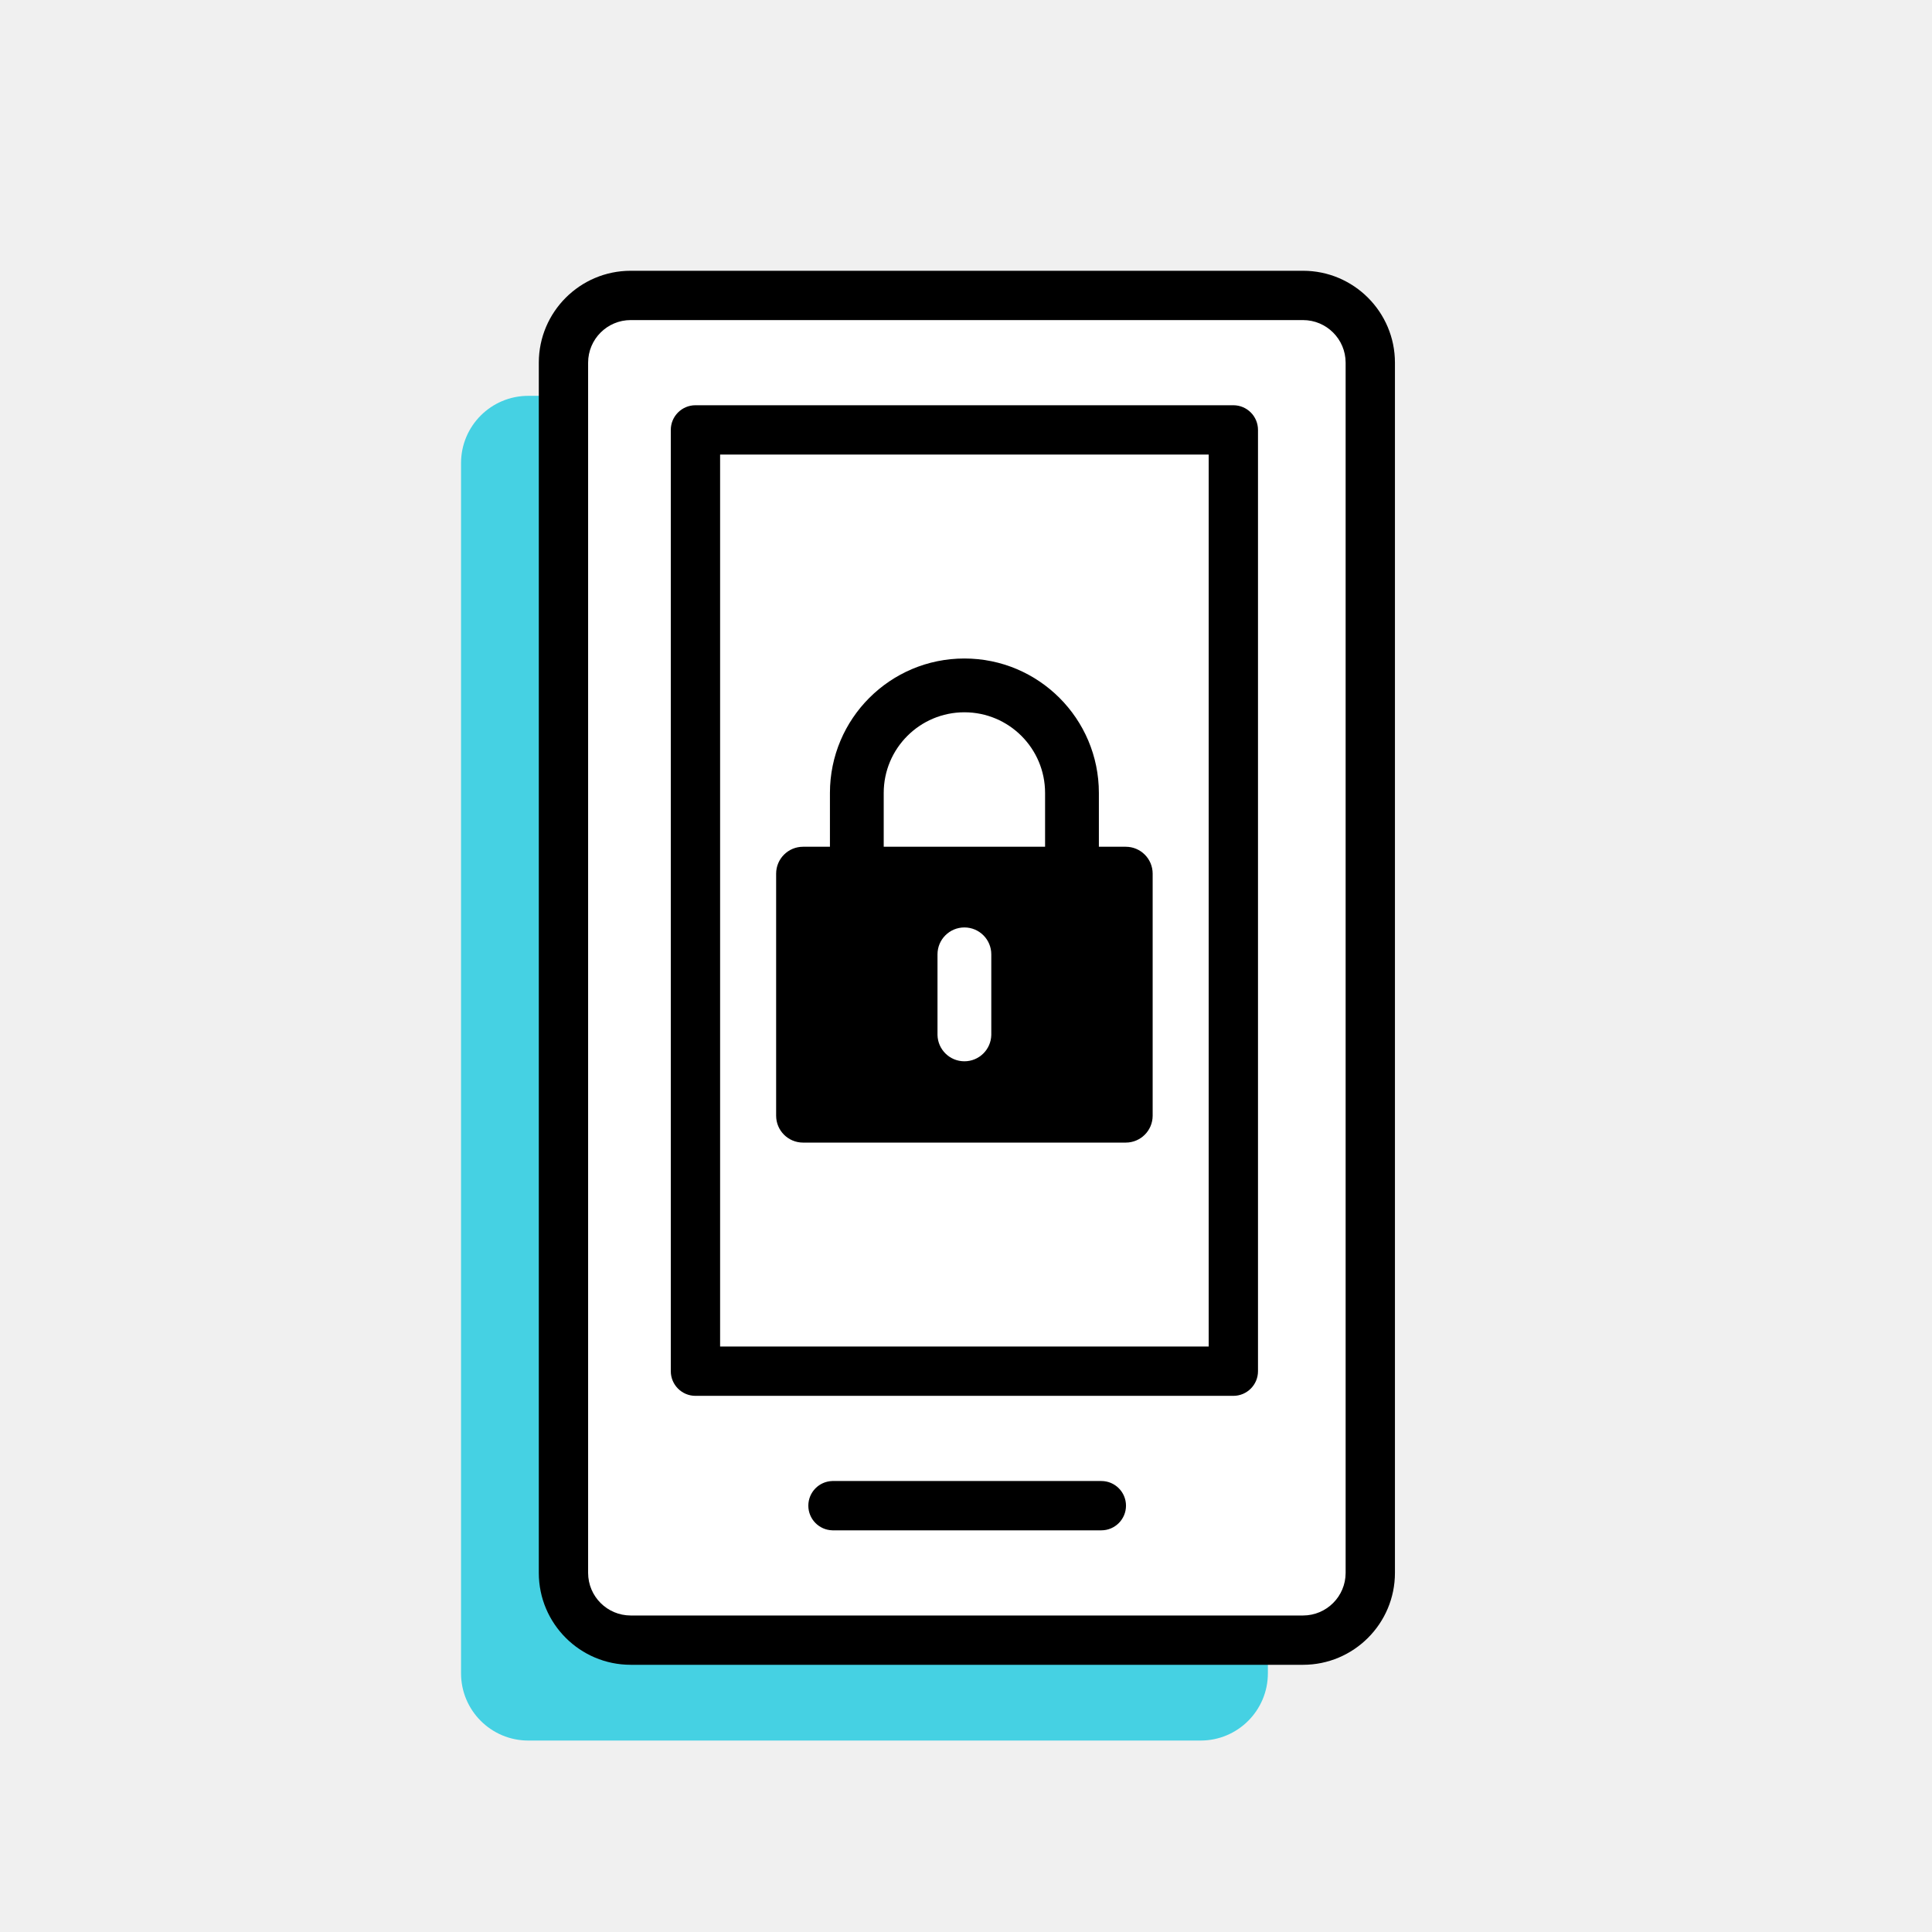
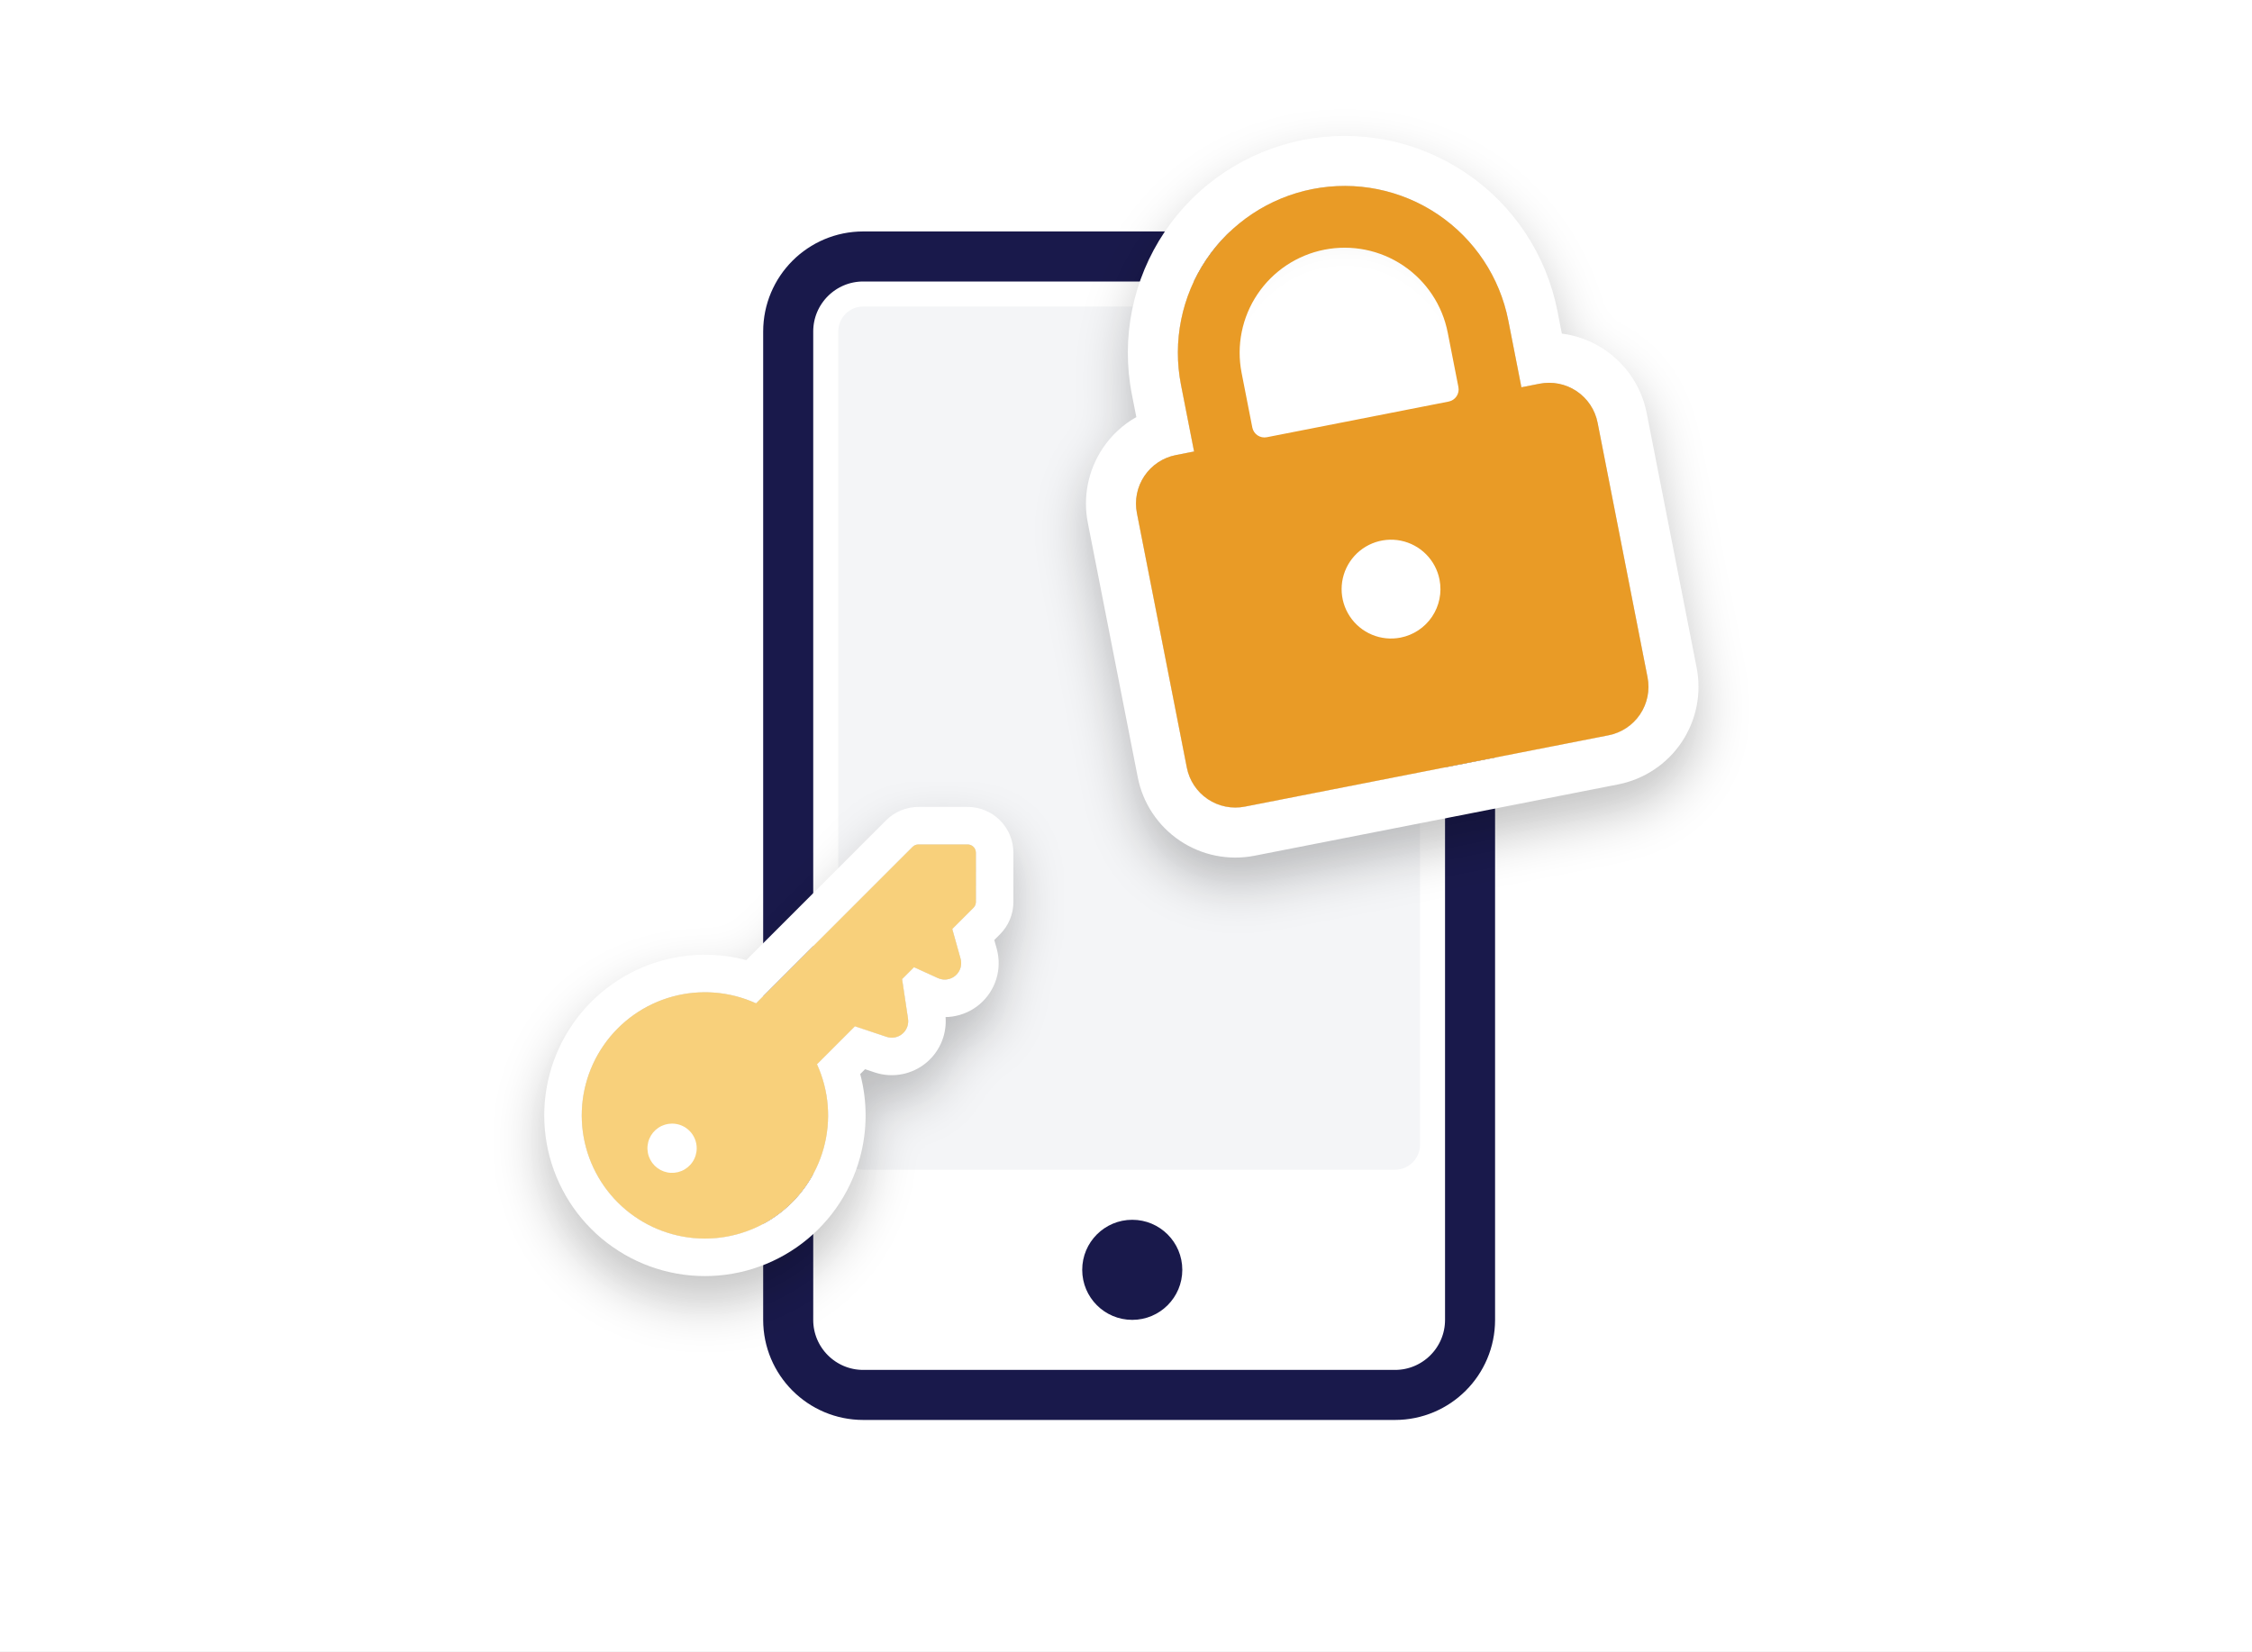
- <svg xmlns="http://www.w3.org/2000/svg" class="icon" viewBox="0 0 264 264">
-   <g fill="none" fill-rule="evenodd">
-     <path fill="#45D1E3" d="M164.063 54.089H72.188A9.188 9.188 0 0 0 63 63.277v165.374a9.189 9.189 0 0 0 9.188 9.188h91.875a9.189 9.189 0 0 0 9.188-9.188V63.277a9.188 9.188 0 0 0-9.188-9.188" />
-     <path fill="#FFFFFF" d="M178.057 40.369H86.182a9.188 9.188 0 0 0-9.188 9.188V214.93a9.189 9.189 0 0 0 9.188 9.188h91.875a9.189 9.189 0 0 0 9.188-9.188V49.557a9.188 9.188 0 0 0-9.188-9.188" />
-     <path fill="#000000" d="M86.182 43.737a5.825 5.825 0 0 0-5.818 5.82v165.375a5.826 5.826 0 0 0 5.818 5.819h91.875a5.826 5.826 0 0 0 5.818-5.82V49.556a5.825 5.825 0 0 0-5.818-5.818H86.182zm91.875 183.75H86.182c-6.924 0-12.556-5.632-12.556-12.555V49.556C73.626 42.633 79.258 37 86.182 37h91.875c6.924 0 12.556 5.634 12.556 12.557v165.375c0 6.923-5.632 12.556-12.556 12.556z" />
-     <path fill="#000000" d="M142.806 115.706h-22.05v-7.35c0-6.089 4.937-11.025 11.026-11.025 6.088 0 11.024 4.936 11.024 11.025v7.35zm11.025 0h-3.674v-7.35c0-10.149-8.228-18.375-18.375-18.375-10.15 0-18.375 8.226-18.375 18.375v7.35h-3.675a3.676 3.676 0 0 0-3.676 3.675v33.075a3.676 3.676 0 0 0 3.676 3.675h44.099a3.675 3.675 0 0 0 3.675-3.675v-33.075a3.675 3.675 0 0 0-3.675-3.675z" />
-     <path fill="#FFFFFF" d="M135.456 141.431a3.676 3.676 0 0 1-7.35 0v-11.025a3.675 3.675 0 1 1 7.35 0v11.025z" />
-     <path fill="#000000" d="M98.4 184h66.763V62.112H98.4V184zm70.131 6.737h-73.5a3.369 3.369 0 0 1-3.369-3.368V58.744a3.37 3.37 0 0 1 3.369-3.369h73.5a3.369 3.369 0 0 1 3.369 3.369v128.625a3.368 3.368 0 0 1-3.369 3.368zM150.493 209.113h-36.75a3.37 3.37 0 0 1 0-6.738h36.75a3.369 3.369 0 0 1 0 6.738" />
+ <svg xmlns="http://www.w3.org/2000/svg" viewBox="0 0 360 264" fill="none">
+   <rect width="360" height="264" fill="white" />
+   <rect x="134" y="49" width="93" height="138" rx="4" fill="#F4F5F7" />
+   <rect x="126" y="41" width="109" height="182" rx="12" fill="white" stroke="#19194B" stroke-width="8" />
+   <rect x="173" y="195" width="16" height="16" rx="8" fill="#19194B" />
+   <rect x="134" y="49" width="93" height="138" rx="4" fill="#F4F5F7" />
+   <g filter="url(#filter0_d)">
+     <path d="M246.116 61.343L243.209 61.914L241.118 51.254C239.757 44.315 235.695 38.201 229.826 34.257C223.957 30.313 216.762 28.862 209.823 30.223C202.884 31.584 196.77 35.646 192.826 41.515C188.881 47.384 187.43 54.58 188.791 61.519L190.882 72.178L187.975 72.748C185.919 73.151 184.108 74.355 182.939 76.094C181.77 77.833 181.34 79.965 181.744 82.021L189.727 122.72C190.13 124.776 191.334 126.587 193.073 127.756C194.812 128.924 196.944 129.354 199 128.951L257.141 117.546C259.197 117.143 261.008 115.94 262.177 114.201C263.346 112.462 263.776 110.33 263.372 108.274L255.389 67.575C254.986 65.519 253.782 63.707 252.043 62.539C250.304 61.37 248.172 60.94 246.116 61.343Z" fill="white" />
  </g>
+   <g filter="url(#filter1_d)">
+     <path fill-rule="evenodd" clip-rule="evenodd" d="M249.677 53.327L248.969 49.715C247.199 40.693 241.919 32.745 234.288 27.617C226.658 22.49 217.304 20.603 208.283 22.373C199.262 24.142 191.313 29.423 186.186 37.053C181.058 44.683 179.171 54.038 180.941 63.059L181.65 66.671C179.525 67.876 177.687 69.566 176.299 71.632C173.947 75.132 173.082 79.423 173.893 83.561L181.877 124.259C182.688 128.398 185.111 132.044 188.611 134.396C192.111 136.748 196.402 137.613 200.54 136.801L258.681 125.397C262.819 124.585 266.465 122.163 268.817 118.663C271.169 115.163 272.034 110.872 271.223 106.734L263.239 66.035C262.428 61.897 260.005 58.251 256.505 55.899C254.44 54.511 252.099 53.641 249.677 53.327ZM246.116 61.343L243.209 61.914L241.118 51.254C239.757 44.315 235.695 38.201 229.826 34.257C223.957 30.313 216.762 28.862 209.823 30.223C202.884 31.584 196.77 35.646 192.826 41.515C188.881 47.384 187.43 54.58 188.791 61.519L190.882 72.178L187.975 72.748C185.919 73.151 184.108 74.355 182.939 76.094C181.77 77.833 181.34 79.965 181.744 82.021L189.727 122.72C190.13 124.776 191.334 126.587 193.073 127.756C194.812 128.924 196.944 129.354 199 128.951L257.141 117.546C259.197 117.143 261.008 115.94 262.177 114.201C263.346 112.462 263.776 110.33 263.372 108.274L255.389 67.575C254.986 65.519 253.782 63.707 252.043 62.539C250.304 61.37 248.172 60.94 246.116 61.343Z" fill="white" />
+   </g>
+   <path d="M246.116 61.343L243.209 61.914L241.118 51.254C239.757 44.315 235.695 38.201 229.826 34.257C223.957 30.313 216.762 28.862 209.823 30.223C202.884 31.584 196.77 35.646 192.826 41.515C188.881 47.384 187.43 54.58 188.791 61.519L190.882 72.178L187.975 72.748C185.919 73.151 184.108 74.355 182.939 76.094C181.77 77.833 181.34 79.965 181.744 82.021L189.727 122.72C190.13 124.776 191.334 126.587 193.073 127.756C194.812 128.924 196.944 129.354 199 128.951L257.141 117.546C259.197 117.143 261.008 115.94 262.177 114.201C263.346 112.462 263.776 110.33 263.372 108.274L255.389 67.575C254.986 65.519 253.782 63.707 252.043 62.539C250.304 61.37 248.172 60.94 246.116 61.343ZM223.889 101.93C222.355 102.231 220.767 102.07 219.325 101.469C217.883 100.867 216.652 99.851 215.788 98.55C214.923 97.248 214.464 95.72 214.468 94.157C214.472 92.595 214.94 91.069 215.811 89.772C216.683 88.475 217.919 87.466 219.364 86.872C220.809 86.278 222.398 86.125 223.93 86.434C225.461 86.743 226.867 87.499 227.969 88.607C229.071 89.715 229.819 91.124 230.12 92.658C230.523 94.714 230.093 96.846 228.925 98.585C227.756 100.324 225.945 101.527 223.889 101.93ZM233.139 61.876C233.24 62.39 233.132 62.923 232.84 63.358C232.548 63.793 232.095 64.094 231.581 64.195L202.51 69.897C201.996 69.998 201.463 69.89 201.029 69.598C200.594 69.306 200.293 68.853 200.192 68.339L198.482 59.618C197.625 55.249 198.538 50.718 201.022 47.023C203.505 43.328 207.355 40.77 211.724 39.913C216.093 39.056 220.623 39.97 224.318 42.453C228.014 44.937 230.571 48.786 231.428 53.155L233.139 61.876Z" fill="#E99B26" />
+   <g filter="url(#filter2_d)">
+     <path d="M146.812 135H154.687C155.036 135 155.369 135.138 155.616 135.384C155.862 135.631 156 135.964 156 136.312V144.187C156 144.36 155.967 144.531 155.901 144.69C155.835 144.85 155.739 144.994 155.617 145.117L152.223 148.511L153.551 153.259C153.686 153.741 153.681 154.252 153.536 154.731C153.39 155.21 153.111 155.637 152.731 155.963C152.351 156.288 151.885 156.498 151.39 156.568C150.894 156.638 150.389 156.564 149.933 156.357L146.111 154.619L144.206 156.525L145.153 162.867C145.22 163.31 145.173 163.763 145.015 164.182C144.858 164.602 144.595 164.974 144.253 165.263C143.911 165.553 143.501 165.75 143.061 165.836C142.621 165.922 142.167 165.894 141.741 165.754L136.666 164.064L130.597 170.135C132.514 174.333 132.896 179.071 131.674 183.522C130.453 187.972 127.707 191.852 123.916 194.484C120.125 197.116 115.53 198.333 110.933 197.922C106.336 197.51 102.03 195.497 98.766 192.234C95.503 188.97 93.49 184.664 93.078 180.068C92.667 175.471 93.884 170.876 96.516 167.085C99.148 163.294 103.028 160.548 107.479 159.327C111.93 158.106 116.668 158.487 120.866 160.404L145.883 135.386C146.005 135.264 146.15 135.167 146.309 135.1C146.469 135.034 146.64 135 146.812 135Z" fill="white" />
+   </g>
+   <g filter="url(#filter3_d)">
+     <path fill-rule="evenodd" clip-rule="evenodd" d="M146.811 129H154.687C156.627 129 158.487 129.77 159.858 131.142C161.23 132.513 162 134.373 162 136.312V144.187C162 145.145 161.813 146.093 161.448 146.978C161.081 147.866 160.543 148.674 159.865 149.354L159.859 149.359L158.946 150.273L159.327 151.638C159.328 151.639 159.328 151.64 159.329 151.642C159.329 151.642 159.329 151.642 159.329 151.643C159.772 153.225 159.754 154.9 159.277 156.472C158.8 158.046 157.882 159.45 156.633 160.52C155.384 161.59 153.855 162.28 152.227 162.509C151.871 162.559 151.514 162.587 151.157 162.593C151.254 163.846 151.076 165.109 150.632 166.291C150.115 167.67 149.253 168.893 148.129 169.844C147.005 170.795 145.656 171.442 144.211 171.725C142.766 172.007 141.272 171.914 139.873 171.456L139.844 171.446L138.288 170.928L137.512 171.705C138.675 176.074 138.67 180.7 137.461 185.109C135.867 190.916 132.284 195.979 127.338 199.413C122.392 202.847 116.396 204.434 110.398 203.898C104.401 203.361 98.782 200.734 94.524 196.476C90.266 192.219 87.639 186.6 87.102 180.603C86.566 174.605 88.153 168.609 91.587 163.663C95.021 158.717 100.084 155.134 105.891 153.541C110.301 152.331 114.926 152.327 119.295 153.49L141.634 131.15C141.635 131.149 141.636 131.147 141.638 131.146C142.316 130.467 143.121 129.927 144.008 129.559C144.897 129.19 145.849 129 146.811 129ZM145.883 135.386L120.866 160.404C116.668 158.487 111.93 158.106 107.479 159.327C103.028 160.548 99.148 163.294 96.516 167.085C93.884 170.876 92.667 175.471 93.078 180.068C93.49 184.664 95.503 188.97 98.766 192.234C102.03 195.497 106.336 197.51 110.933 197.922C115.53 198.333 120.125 197.116 123.916 194.484C127.707 191.852 130.453 187.972 131.674 183.522C132.896 179.071 132.514 174.333 130.597 170.135L136.666 164.064L141.741 165.754C142.167 165.894 142.621 165.922 143.061 165.836C143.501 165.75 143.911 165.553 144.253 165.263C144.595 164.974 144.858 164.602 145.015 164.182C145.173 163.763 145.22 163.31 145.153 162.867L144.206 156.525L146.111 154.619L149.933 156.357C150.042 156.406 150.153 156.448 150.266 156.482C150.628 156.591 151.012 156.621 151.39 156.568C151.885 156.498 152.351 156.288 152.731 155.963C153.111 155.637 153.39 155.21 153.536 154.731C153.681 154.252 153.686 153.741 153.551 153.259L152.223 148.511L155.617 145.117C155.739 144.994 155.835 144.85 155.901 144.69C155.967 144.531 156 144.36 156 144.187V136.312C156 135.964 155.862 135.631 155.616 135.384C155.369 135.138 155.036 135 154.687 135H146.812C146.64 135 146.469 135.034 146.309 135.1C146.15 135.167 146.005 135.264 145.883 135.386Z" fill="white" />
+   </g>
+   <path d="M154.687 135H146.812C146.64 135 146.469 135.034 146.309 135.1C146.15 135.167 146.005 135.264 145.883 135.386L120.866 160.404C116.668 158.487 111.93 158.106 107.479 159.327C103.028 160.548 99.148 163.294 96.516 167.085C93.884 170.876 92.667 175.471 93.078 180.068C93.49 184.664 95.503 188.97 98.766 192.234C102.03 195.497 106.336 197.51 110.933 197.922C115.53 198.333 120.125 197.116 123.916 194.484C127.707 191.852 130.453 187.972 131.674 183.522C132.896 179.071 132.514 174.333 130.597 170.135L136.666 164.064L141.741 165.754C142.167 165.894 142.621 165.922 143.061 165.836C143.501 165.75 143.911 165.553 144.253 165.263C144.595 164.974 144.858 164.602 145.015 164.182C145.173 163.763 145.22 163.31 145.153 162.867L144.206 156.525L146.111 154.619L149.933 156.357C150.389 156.564 150.894 156.638 151.39 156.568C151.885 156.498 152.351 156.288 152.731 155.963C153.111 155.637 153.39 155.21 153.536 154.731C153.681 154.252 153.686 153.741 153.551 153.259L152.223 148.511L155.617 145.117C155.739 144.994 155.835 144.85 155.901 144.69C155.967 144.531 156 144.36 156 144.187V136.312C156 135.964 155.862 135.631 155.616 135.384C155.369 135.138 155.036 135 154.687 135V135ZM111.374 183.562C111.374 184.341 111.143 185.102 110.71 185.749C110.278 186.397 109.663 186.901 108.943 187.199C108.224 187.497 107.432 187.575 106.668 187.424C105.904 187.272 105.203 186.897 104.652 186.346C104.101 185.795 103.726 185.094 103.574 184.33C103.422 183.566 103.5 182.774 103.798 182.055C104.096 181.335 104.601 180.721 105.249 180.288C105.896 179.855 106.657 179.624 107.436 179.624C108.481 179.624 109.482 180.039 110.221 180.778C110.959 181.516 111.374 182.517 111.374 183.562Z" fill="#F8D07B" />
+   <defs>
+     <filter id="filter0_d" x="165" y="19" width="107.893" height="123.472" filterUnits="userSpaceOnUse" color-interpolation-filters="sRGB">
+       <feFlood flood-opacity="0" result="BackgroundImageFix" />
+       <feColorMatrix in="SourceAlpha" type="matrix" values="0 0 0 0 0 0 0 0 0 0 0 0 0 0 0 0 0 0 127 0" />
+       <feOffset dy="4" />
+       <feGaussianBlur stdDeviation="4" />
+       <feColorMatrix type="matrix" values="0 0 0 0 0 0 0 0 0 0 0 0 0 0 0 0 0 0 0.24 0" />
+       <feBlend mode="normal" in2="BackgroundImageFix" result="effect1_dropShadow" />
+       <feBlend mode="normal" in="SourceGraphic" in2="effect1_dropShadow" result="shape" />
+     </filter>
+     <filter id="filter1_d" x="155.61" y="9.61" width="126.674" height="142.252" filterUnits="userSpaceOnUse" color-interpolation-filters="sRGB">
+       <feFlood flood-opacity="0" result="BackgroundImageFix" />
+       <feColorMatrix in="SourceAlpha" type="matrix" values="0 0 0 0 0 0 0 0 0 0 0 0 0 0 0 0 0 0 127 0" />
+       <feOffset dy="4" />
+       <feGaussianBlur stdDeviation="4" />
+       <feColorMatrix type="matrix" values="0 0 0 0 0 0 0 0 0 0 0 0 0 0 0 0 0 0 0.24 0" />
+       <feBlend mode="normal" in2="BackgroundImageFix" result="effect1_dropShadow" />
+       <feBlend mode="normal" in="SourceGraphic" in2="effect1_dropShadow" result="shape" />
+     </filter>
+     <filter id="filter2_d" x="85" y="131" width="79" height="79" filterUnits="userSpaceOnUse" color-interpolation-filters="sRGB">
+       <feFlood flood-opacity="0" result="BackgroundImageFix" />
+       <feColorMatrix in="SourceAlpha" type="matrix" values="0 0 0 0 0 0 0 0 0 0 0 0 0 0 0 0 0 0 127 0" />
+       <feOffset dy="4" />
+       <feGaussianBlur stdDeviation="4" />
+       <feColorMatrix type="matrix" values="0 0 0 0 0 0 0 0 0 0 0 0 0 0 0 0 0 0 0.24 0" />
+       <feBlend mode="normal" in2="BackgroundImageFix" result="effect1_dropShadow" />
+       <feBlend mode="normal" in="SourceGraphic" in2="effect1_dropShadow" result="shape" />
+     </filter>
+     <filter id="filter3_d" x="79" y="125" width="91" height="91" filterUnits="userSpaceOnUse" color-interpolation-filters="sRGB">
+       <feFlood flood-opacity="0" result="BackgroundImageFix" />
+       <feColorMatrix in="SourceAlpha" type="matrix" values="0 0 0 0 0 0 0 0 0 0 0 0 0 0 0 0 0 0 127 0" />
+       <feOffset dy="4" />
+       <feGaussianBlur stdDeviation="4" />
+       <feColorMatrix type="matrix" values="0 0 0 0 0 0 0 0 0 0 0 0 0 0 0 0 0 0 0.24 0" />
+       <feBlend mode="normal" in2="BackgroundImageFix" result="effect1_dropShadow" />
+       <feBlend mode="normal" in="SourceGraphic" in2="effect1_dropShadow" result="shape" />
+     </filter>
+   </defs>
</svg>
